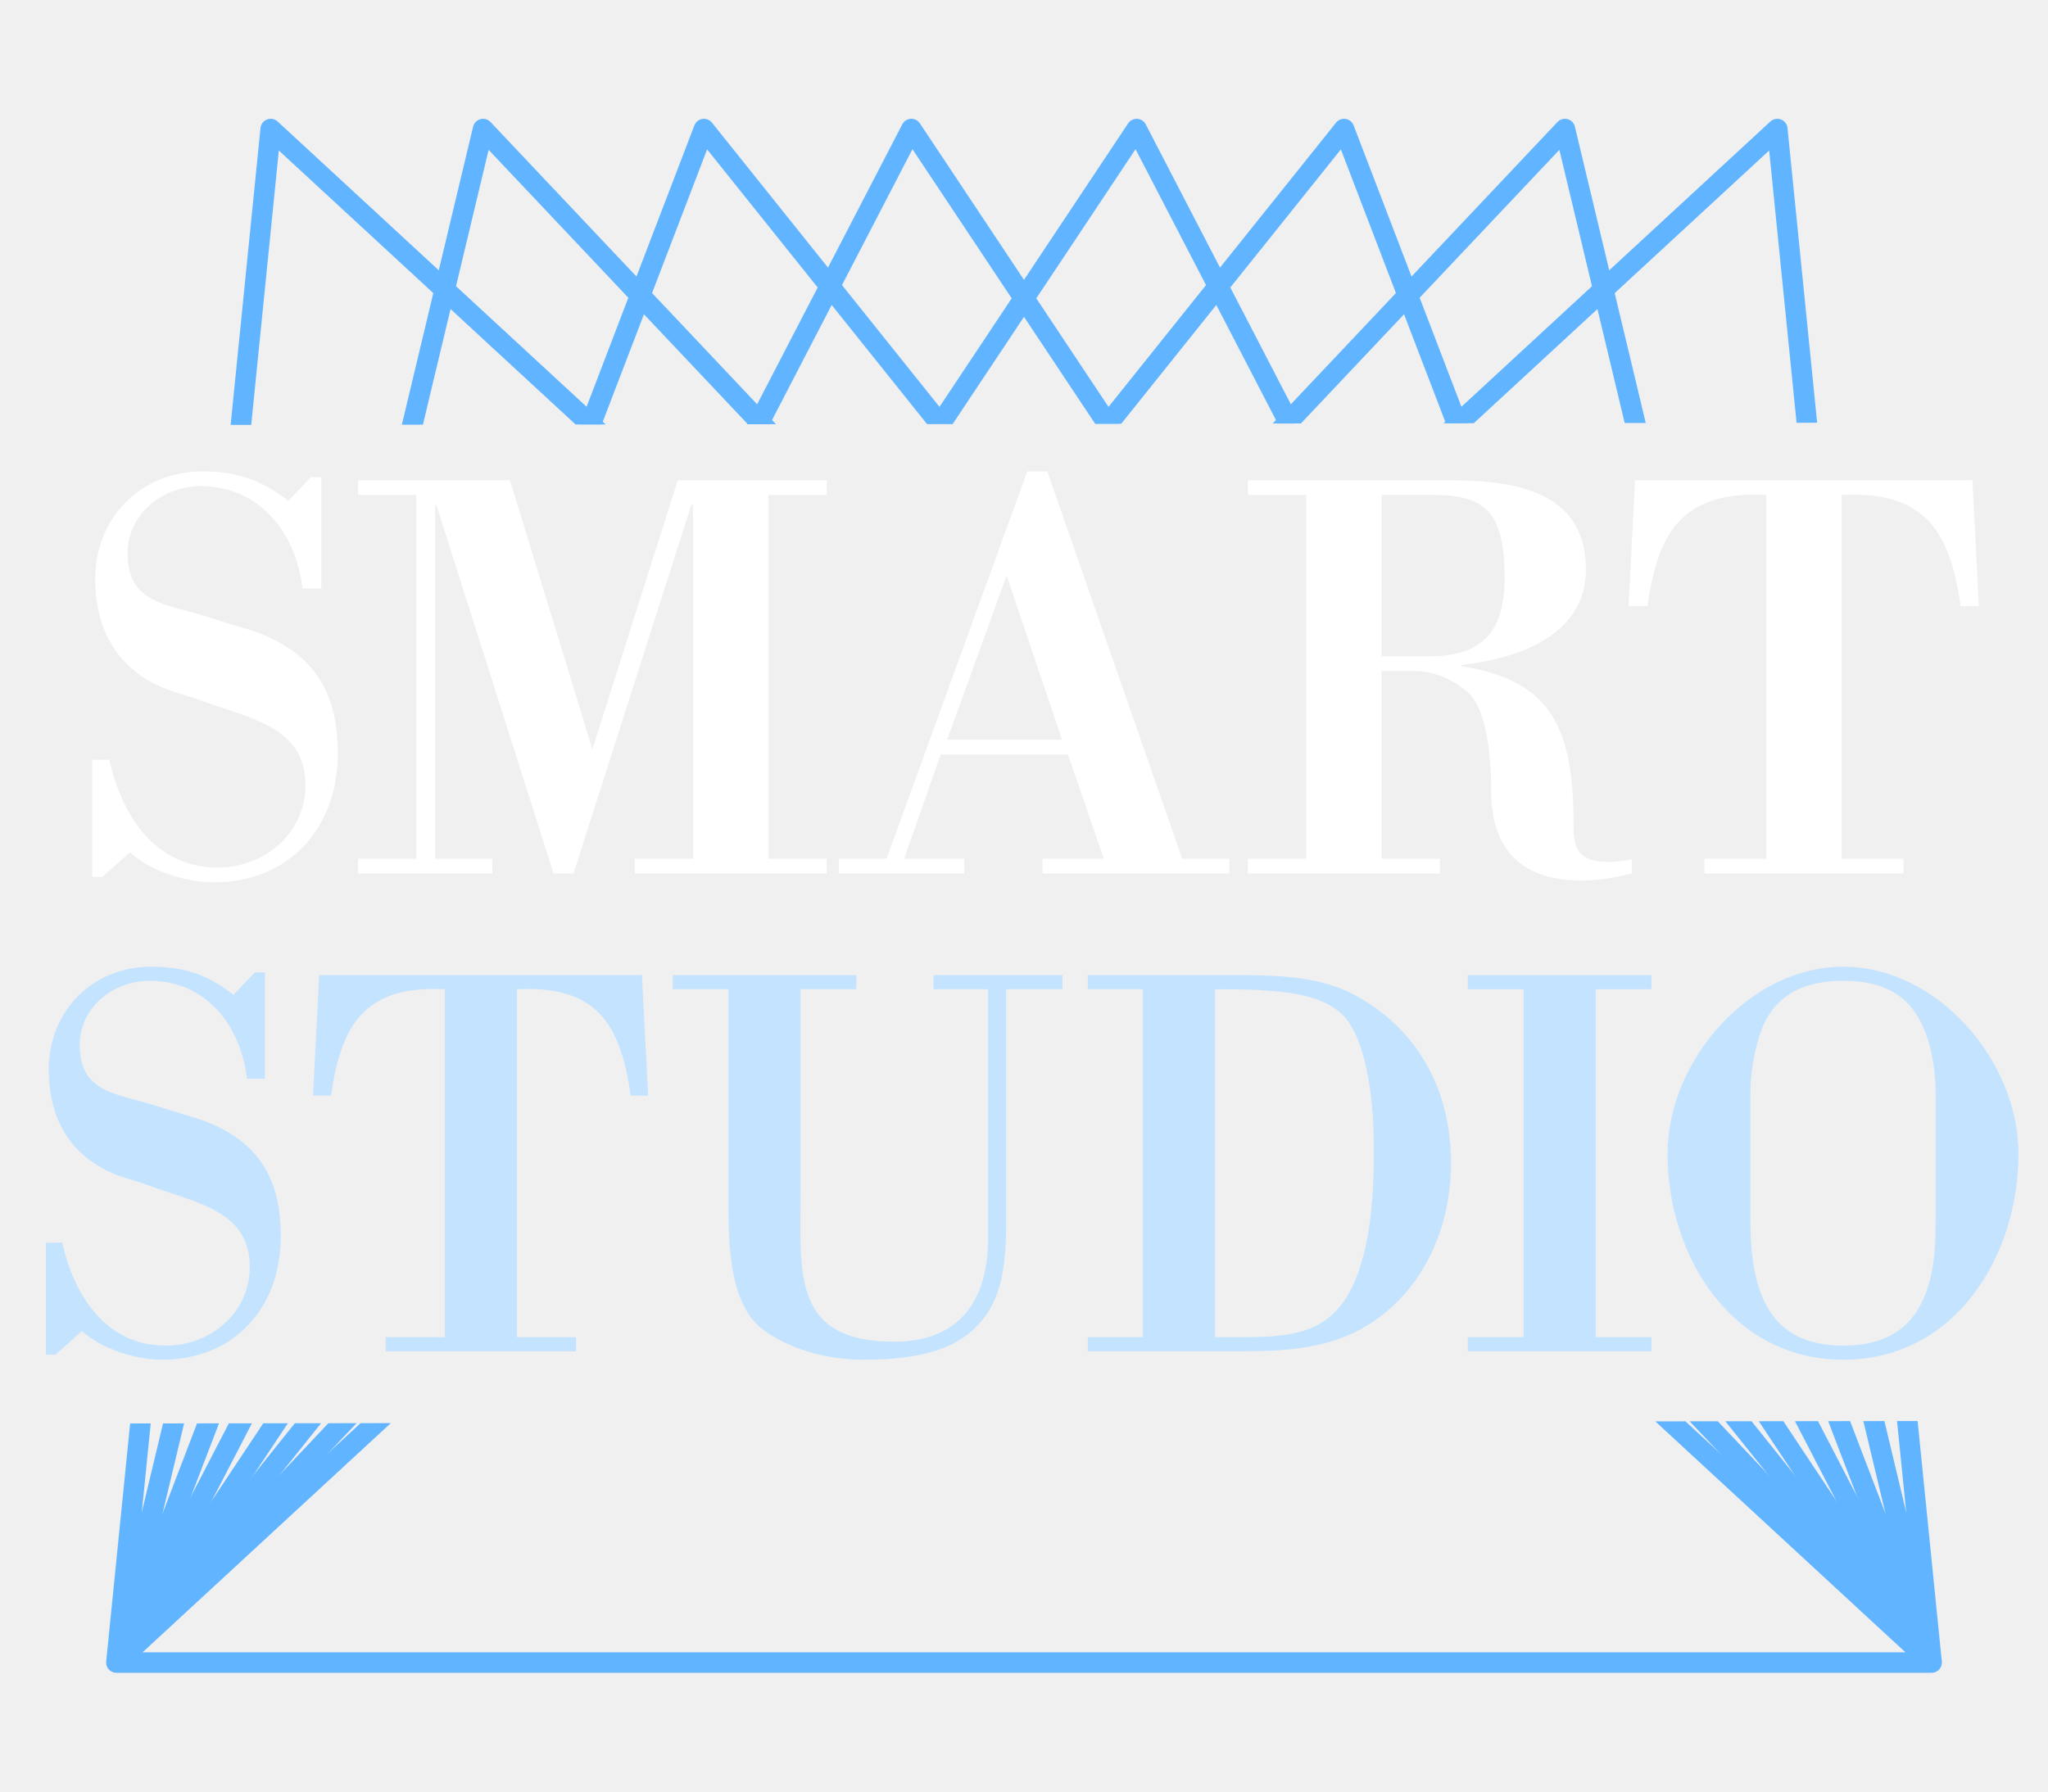
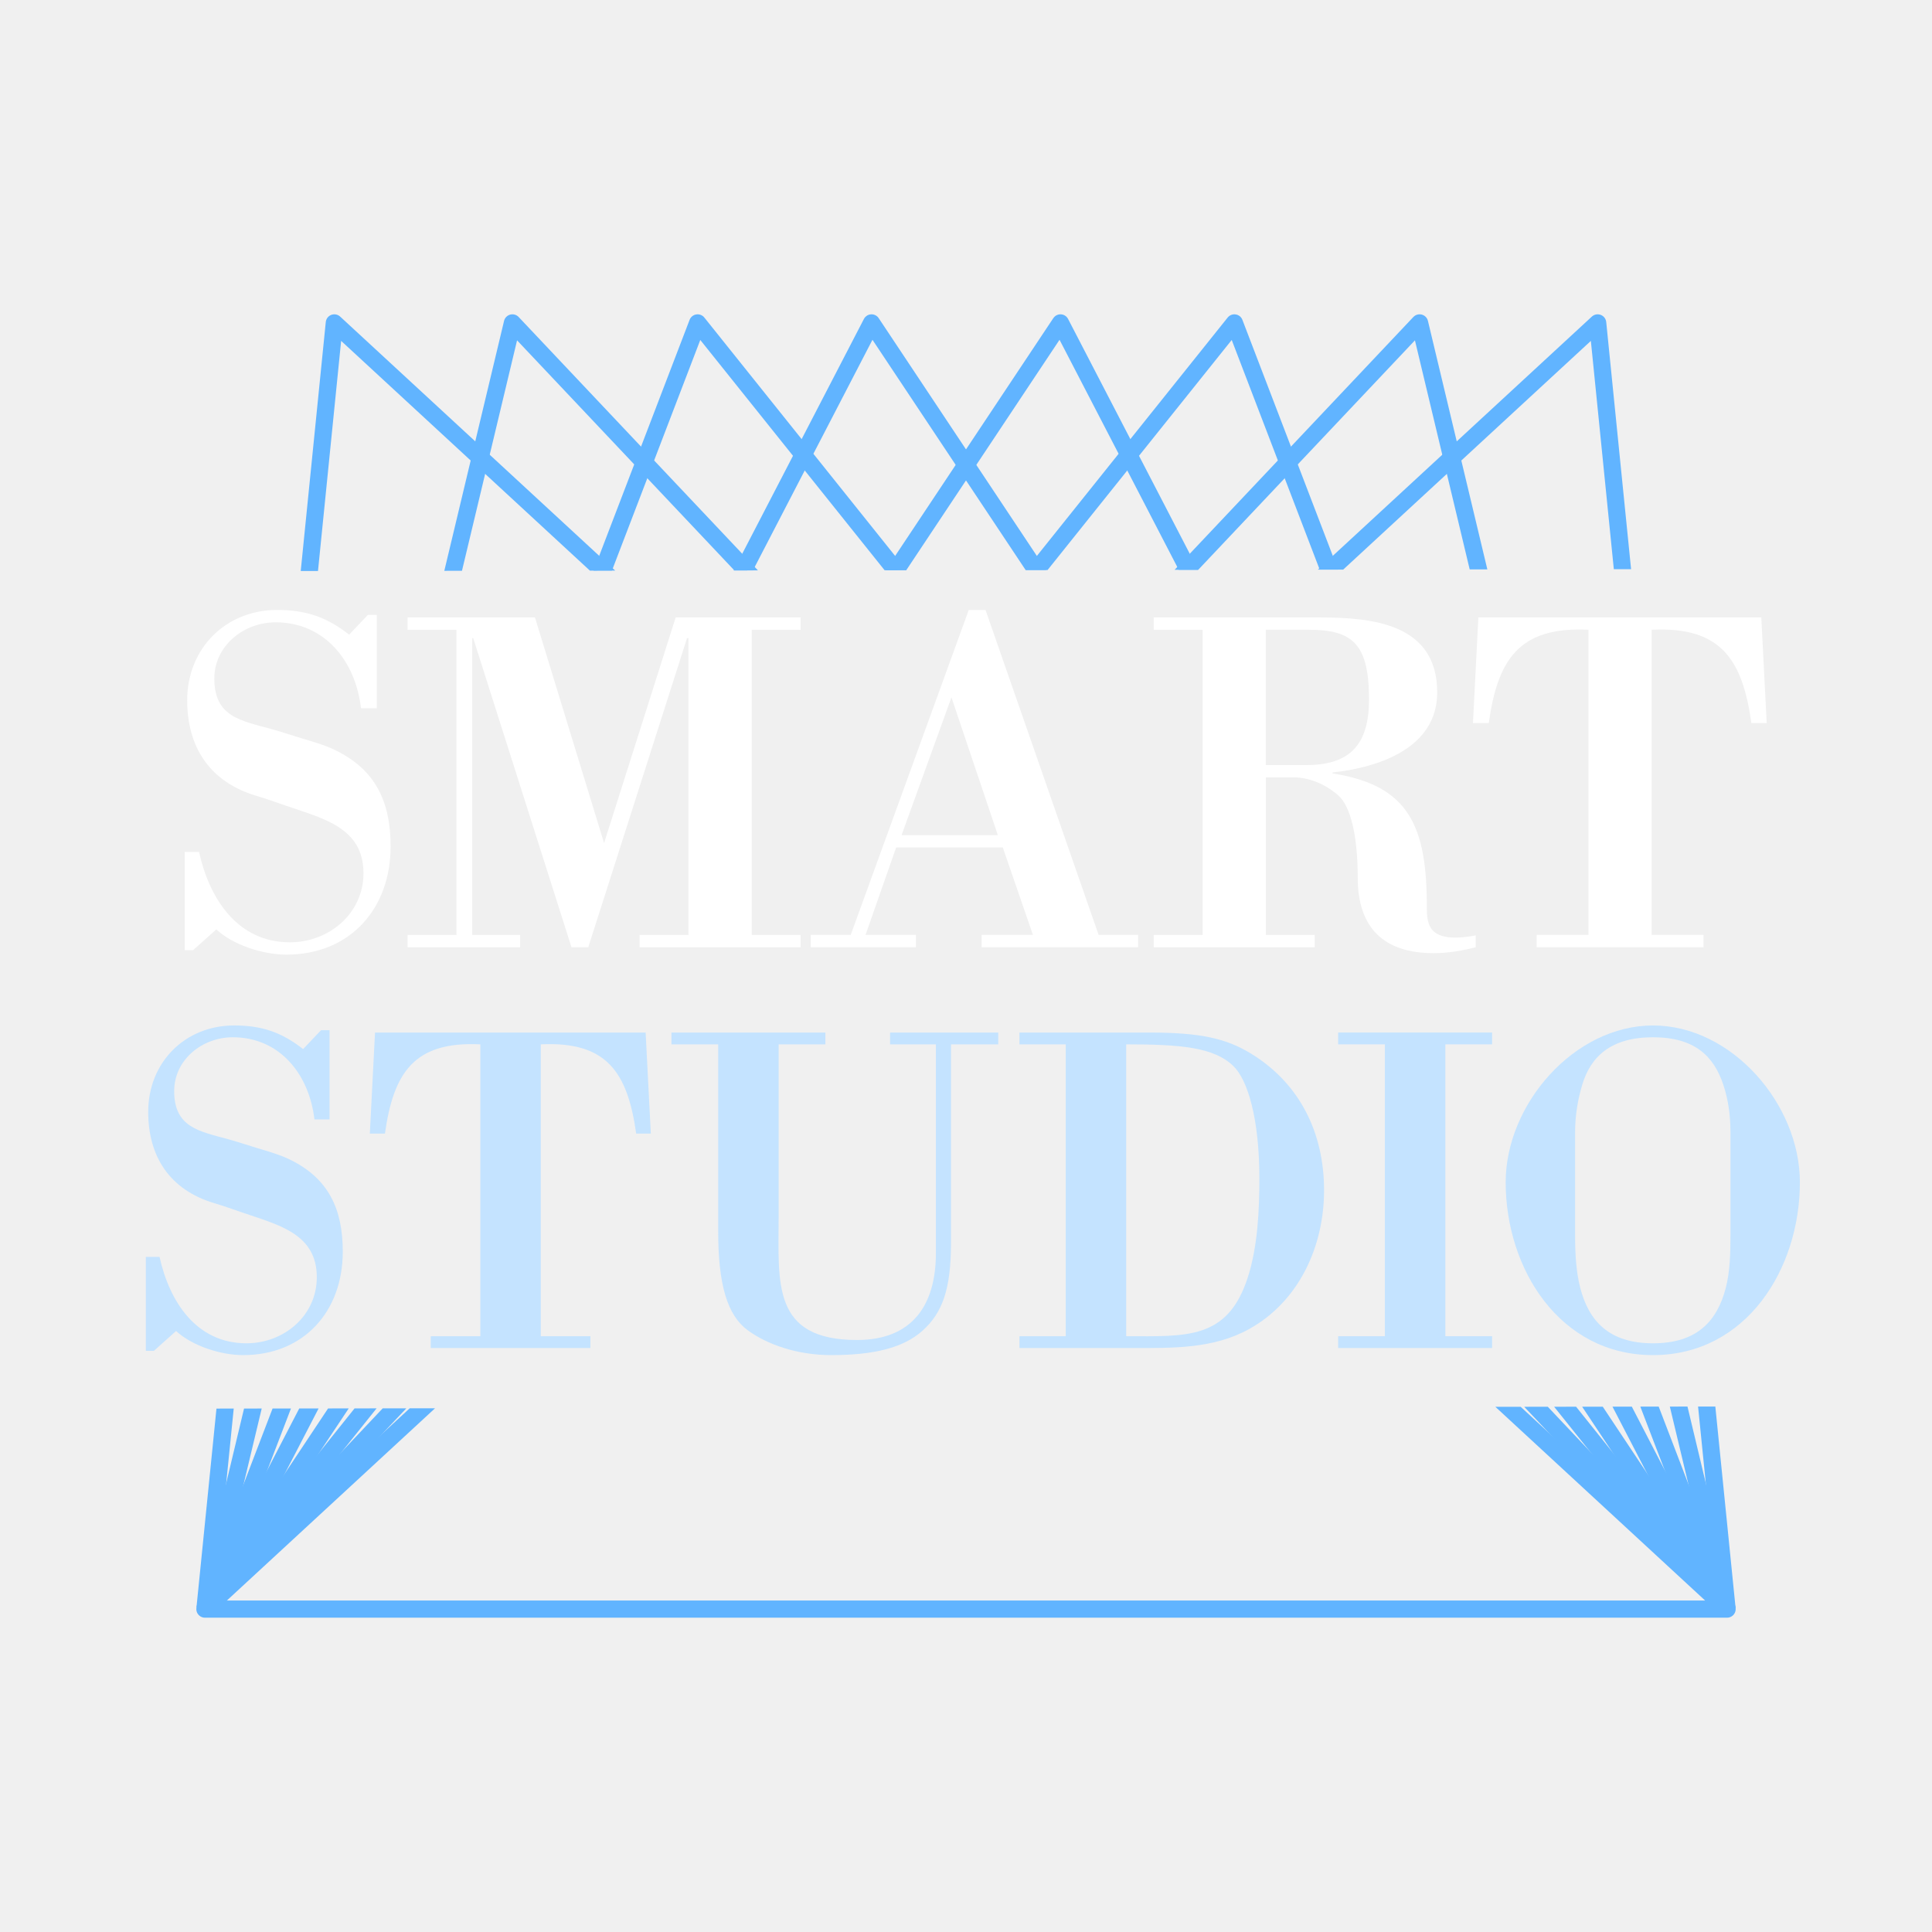
- <svg xmlns="http://www.w3.org/2000/svg" id="uuid-ed54242e-8d48-40c7-9f7c-f0d36f5ea48f" width="400" height="350" viewBox="0 0 400 350">
+ <svg xmlns="http://www.w3.org/2000/svg" id="uuid-1b8b880d-71a1-49a7-b57e-67366bdc7ed3" width="450" height="450" viewBox="0 0 450 450">
  <defs>
-     <clipPath id="uuid-21141b8b-5b7e-4e01-b08b-c02a02510238">
-       <path d="m0,347.92h400V2.08H0m393.28,275.5l-384.31.53V83.06l386.36-.53-2.04,195.06Z" style="fill:none; stroke-width:0px;" />
+     <clipPath id="uuid-eba54b7b-aca5-4bd2-9c58-7ccbc9d76e1f">
+       <path d="m25,397.92h400V52.08H25m393.28,275.5l-384.31.53v-195.06l386.36-.53-2.04,195.06Z" style="fill:none; stroke-width:0px;" />
    </clipPath>
  </defs>
-   <path d="m10.84,264.64h-1.87v-21.89h3.19c2.31,10.45,8.58,20.13,20.24,20.13,8.69,0,16.39-6.38,16.39-15.4,0-10.23-9.13-12.21-17.38-15.07-2.2-.77-4.4-1.54-6.6-2.2-10.23-3.08-15.29-10.78-15.29-21.23,0-11.55,8.58-20.13,20.02-20.13,6.38,0,11,1.54,16.06,5.5l4.18-4.4h1.98v20.79h-3.52c-1.21-10.45-8.03-19.14-19.03-19.14-7.04,0-13.64,5.17-13.64,12.54,0,8.47,5.83,9.35,12.65,11.22,2.75.77,4.95,1.54,6.82,2.09,2.2.66,4.95,1.43,7.26,2.53,9.24,4.4,12.54,11.66,12.54,21.56,0,13.86-9.02,24.09-23.21,24.09-5.17,0-11.77-2.09-15.62-5.61l-5.17,4.62Z" style="fill:#c4e3ff; stroke-width:0px;" />
-   <path d="m75.33,263.98v-2.75h11.55v-67.98c-15.51-.77-20.24,6.71-22.22,20.79h-3.52l1.21-23.54h63.03l1.21,23.54h-3.41c-1.98-14.08-6.71-21.56-22.22-20.79v67.98h11.55v2.75h-37.18Z" style="fill:#c4e3ff; stroke-width:0px;" />
-   <path d="m207.51,190.5v2.75h-11v46.2c0,11-2.09,16.39-6.6,20.46-4.51,4.07-11.44,5.72-21.34,5.72-7.81,0-14.85-2.42-19.47-5.83-4.73-3.52-6.82-10.67-6.82-22.99v-43.56h-10.89v-2.75h35.86v2.75h-10.89v40.26c0,15.29-1.65,28.6,18.26,28.6,12.87,0,18.37-8.14,18.37-20.24v-48.62h-10.67v-2.75h25.19Z" style="fill:#c4e3ff; stroke-width:0px;" />
-   <path d="m212.45,190.5h30.25c12.1,0,18.04,1.43,23.76,4.95,11.44,7.04,16.94,18.59,16.94,31.79s-5.94,25.96-17.49,32.34c-8.36,4.62-17.82,4.4-26.95,4.4h-26.51v-2.75h10.78v-67.98h-10.78v-2.75Zm24.86,70.73c13.97,0,23.54.88,28.27-13.53,2.42-7.37,2.75-16.17,2.75-23.21,0-14.08-2.75-22.99-6.05-26.18-4.51-4.4-12.32-5.06-24.97-5.06v67.98Z" style="fill:#c4e3ff; stroke-width:0px;" />
-   <path d="m311.65,261.23h10.89v2.75h-35.86v-2.75h10.89v-67.98h-10.89v-2.75h35.86v2.75h-10.89v67.98Z" style="fill:#c4e3ff; stroke-width:0px;" />
-   <path d="m325.7,225.37c0-18.15,15.95-36.52,34.32-36.52s34.21,18.37,34.21,36.52c0,20.13-12.43,40.26-34.21,40.26s-34.32-20.13-34.32-40.26Zm52.36-11.66c0-3.96-.55-7.7-1.65-11-2.2-6.71-6.71-11.11-16.39-11.11s-14.52,4.4-16.5,11.11c-.99,3.3-1.65,7.04-1.65,11v23.98c0,4.29.22,8.47,1.21,12.32,1.98,7.59,6.6,12.87,16.94,12.87s14.96-5.28,16.94-12.87c.99-3.85,1.1-8.03,1.1-12.32v-23.98Z" style="fill:#c4e3ff; stroke-width:0px;" />
-   <path d="m19.99,171.32h-1.96v-22.89h3.33c2.42,10.93,8.97,21.05,21.16,21.05,9.08,0,17.14-6.67,17.14-16.1,0-10.7-9.55-12.77-18.17-15.75-2.3-.81-4.6-1.61-6.9-2.3-10.7-3.22-15.99-11.27-15.99-22.2,0-12.07,8.97-21.04,20.93-21.04,6.67,0,11.5,1.61,16.79,5.75l4.37-4.6h2.07v21.74h-3.68c-1.26-10.93-8.4-20.01-19.9-20.01-7.36,0-14.26,5.4-14.26,13.11,0,8.86,6.09,9.78,13.23,11.73,2.88.81,5.17,1.61,7.13,2.18,2.3.69,5.18,1.5,7.59,2.65,9.66,4.6,13.11,12.19,13.11,22.54,0,14.49-9.43,25.19-24.27,25.19-5.41,0-12.31-2.19-16.33-5.87l-5.41,4.83Z" style="fill:#fff; stroke-width:0px;" />
-   <path d="m150.08,167.76h11.39v2.88h-37.49v-2.88h11.38v-69.12h-.34l-23,71.99h-3.91l-22.89-71.99h-.23v69.12h11.16v2.88h-26.22v-2.88h11.39v-71.07h-11.39v-2.88h29.67l16.1,52.56,16.68-52.56h29.1v2.88h-11.39v71.07Z" style="fill:#fff; stroke-width:0px;" />
-   <path d="m163.83,170.63v-2.88h9.32l27.49-75.67h3.91l26.34,75.67h9.2v2.88h-36.46v-2.88h11.96l-7.02-20.36h-24.84l-7.13,20.36h11.73v2.88h-24.5Zm21.16-26.11h22.43l-10.81-32.09-11.62,32.09Z" style="fill:#fff; stroke-width:0px;" />
-   <path d="m269.83,167.76h11.39v2.88h-37.49v-2.88h11.39v-71.07h-11.39v-2.88h38.53c12.54,0,27.49,1.5,27.49,17.48,0,13-13.69,17.48-24.38,18.63v.23c17.94,2.76,21.97,12.42,21.97,31.17,0,4.03.34,8.63,11.39,6.56v2.76c-3.22.8-6.44,1.38-9.78,1.38-11.62,0-17.71-5.87-17.71-17.6,0-9.54-1.61-16.68-4.6-19.21-3.22-2.76-6.9-4.14-10.47-4.14h-6.33v36.69Zm0-39.56h9.43c10.35,0,14.61-4.95,14.61-15.3,0-12.88-3.79-16.22-14.03-16.22h-10.01v31.51Z" style="fill:#fff; stroke-width:0px;" />
-   <path d="m332.91,170.63v-2.88h12.08v-71.07c-16.22-.8-21.16,7.02-23.23,21.74h-3.68l1.26-24.61h65.9l1.26,24.61h-3.57c-2.07-14.72-7.01-22.54-23.23-21.74v71.07h12.08v2.88h-38.87Z" style="fill:#fff; stroke-width:0px;" />
-   <g style="clip-path:url(#uuid-21141b8b-5b7e-4e01-b08b-c02a02510238);">
-     <polygon points="52.87 25.21 22.73 324.79 377.27 324.79 52.87 25.21" style="fill:none; stroke:#61b4ff; stroke-linejoin:round; stroke-width:4px;" />
-     <polyline points="22.73 324.79 347.13 25.21 377.27 324.79" style="fill:none; stroke:#61b4ff; stroke-linejoin:round; stroke-width:4px;" />
-     <polyline points="22.73 324.79 305.65 25.21 377.27 324.79" style="fill:none; stroke:#61b4ff; stroke-linejoin:round; stroke-width:4px;" />
-     <polyline points="377.27 324.79 94.35 25.21 22.73 324.79" style="fill:none; stroke:#61b4ff; stroke-linejoin:round; stroke-width:4px;" />
-     <polyline points="22.73 324.79 262.51 25.21 377.27 324.79" style="fill:none; stroke:#61b4ff; stroke-linejoin:round; stroke-width:4px;" />
-     <polyline points="377.27 324.79 137.49 25.21 22.73 324.79" style="fill:none; stroke:#61b4ff; stroke-linejoin:round; stroke-width:4px;" />
-     <polyline points="377.27 324.79 178 25.21 22.73 324.79" style="fill:none; stroke:#61b4ff; stroke-linejoin:round; stroke-width:4px;" />
-     <polyline points="22.73 324.79 222 25.21 377.27 324.79" style="fill:none; stroke:#61b4ff; stroke-linejoin:round; stroke-width:4px;" />
+   <path d="m35.84,314.64h-1.87v-21.89h3.19c2.31,10.45,8.58,20.13,20.24,20.13,8.69,0,16.39-6.38,16.39-15.4,0-10.23-9.13-12.21-17.38-15.07-2.2-.77-4.4-1.54-6.6-2.2-10.23-3.08-15.29-10.78-15.29-21.23,0-11.55,8.58-20.13,20.02-20.13,6.38,0,11,1.54,16.06,5.5l4.18-4.4h1.98v20.79h-3.52c-1.21-10.45-8.03-19.14-19.03-19.14-7.04,0-13.64,5.17-13.64,12.54,0,8.47,5.83,9.35,12.65,11.22,2.75.77,4.95,1.54,6.82,2.09,2.2.66,4.95,1.43,7.26,2.53,9.24,4.4,12.54,11.66,12.54,21.56,0,13.86-9.02,24.09-23.21,24.09-5.17,0-11.77-2.09-15.62-5.61l-5.17,4.62Z" style="fill:#c4e3ff; stroke-width:0px;" />
+   <path d="m100.33,313.98v-2.75h11.55v-67.98c-15.51-.77-20.24,6.71-22.22,20.79h-3.52l1.21-23.54h63.03l1.21,23.54h-3.41c-1.98-14.08-6.71-21.56-22.22-20.79v67.98h11.55v2.75h-37.18Z" style="fill:#c4e3ff; stroke-width:0px;" />
+   <path d="m232.51,240.5v2.75h-11v46.2c0,11-2.09,16.39-6.6,20.46-4.51,4.07-11.44,5.72-21.34,5.72-7.81,0-14.85-2.42-19.47-5.83-4.73-3.52-6.82-10.67-6.82-22.99v-43.56h-10.89v-2.75h35.86v2.75h-10.89v40.26c0,15.29-1.65,28.6,18.26,28.6,12.87,0,18.37-8.14,18.37-20.24v-48.62h-10.67v-2.75h25.19Z" style="fill:#c4e3ff; stroke-width:0px;" />
+   <path d="m237.45,240.5h30.25c12.1,0,18.04,1.43,23.76,4.95,11.44,7.04,16.94,18.59,16.94,31.79s-5.94,25.96-17.49,32.34c-8.36,4.62-17.82,4.4-26.95,4.4h-26.51v-2.75h10.78v-67.98h-10.78v-2.75Zm24.86,70.73c13.97,0,23.54.88,28.27-13.53,2.42-7.37,2.75-16.17,2.75-23.21,0-14.08-2.75-22.99-6.05-26.18-4.51-4.4-12.32-5.06-24.97-5.06v67.98Z" style="fill:#c4e3ff; stroke-width:0px;" />
+   <path d="m336.65,311.23h10.89v2.75h-35.86v-2.75h10.89v-67.98h-10.89v-2.75h35.86v2.75h-10.89v67.98Z" style="fill:#c4e3ff; stroke-width:0px;" />
+   <path d="m350.7,275.37c0-18.15,15.95-36.52,34.32-36.52s34.21,18.37,34.21,36.52c0,20.13-12.43,40.26-34.21,40.26s-34.32-20.13-34.32-40.26Zm52.36-11.66c0-3.96-.55-7.7-1.65-11-2.2-6.71-6.71-11.11-16.39-11.11s-14.52,4.4-16.5,11.11c-.99,3.3-1.65,7.04-1.65,11v23.98c0,4.29.22,8.47,1.21,12.32,1.98,7.59,6.6,12.87,16.94,12.87s14.96-5.28,16.94-12.87c.99-3.85,1.1-8.03,1.1-12.32v-23.98Z" style="fill:#c4e3ff; stroke-width:0px;" />
+   <path d="m44.99,221.32h-1.96v-22.89h3.33c2.42,10.93,8.97,21.05,21.16,21.05,9.08,0,17.14-6.67,17.14-16.1,0-10.7-9.55-12.77-18.17-15.76-2.3-.8-4.6-1.61-6.9-2.3-10.7-3.22-15.99-11.27-15.99-22.2,0-12.08,8.97-21.05,20.93-21.05,6.67,0,11.5,1.61,16.79,5.75l4.37-4.6h2.07v21.74h-3.68c-1.26-10.93-8.4-20.01-19.9-20.01-7.36,0-14.26,5.41-14.26,13.11,0,8.86,6.09,9.78,13.23,11.73,2.88.8,5.17,1.61,7.13,2.19,2.3.69,5.18,1.49,7.59,2.64,9.66,4.6,13.11,12.19,13.11,22.54,0,14.49-9.43,25.19-24.27,25.19-5.41,0-12.31-2.18-16.33-5.87l-5.41,4.83Z" style="fill:#fff; stroke-width:0px;" />
+   <path d="m175.08,217.76h11.39v2.88h-37.49v-2.88h11.38v-69.12h-.34l-23,71.99h-3.91l-22.89-71.99h-.23v69.12h11.16v2.88h-26.22v-2.88h11.39v-71.07h-11.39v-2.88h29.67l16.1,52.56,16.68-52.56h29.1v2.88h-11.39v71.07Z" style="fill:#fff; stroke-width:0px;" />
+   <path d="m188.83,220.63v-2.88h9.32l27.49-75.67h3.91l26.34,75.67h9.2v2.88h-36.46v-2.88h11.96l-7.02-20.36h-24.84l-7.13,20.36h11.73v2.88h-24.5Zm21.16-26.11h22.43l-10.81-32.09-11.62,32.09Z" style="fill:#fff; stroke-width:0px;" />
+   <path d="m294.83,217.76h11.39v2.88h-37.49v-2.88h11.39v-71.07h-11.39v-2.88h38.53c12.54,0,27.49,1.5,27.49,17.48,0,13-13.69,17.48-24.38,18.63v.23c17.94,2.76,21.97,12.42,21.97,31.17,0,4.03.34,8.62,11.39,6.55v2.76c-3.22.81-6.44,1.38-9.78,1.38-11.62,0-17.71-5.87-17.71-17.6,0-9.55-1.61-16.68-4.6-19.21-3.22-2.76-6.9-4.14-10.47-4.14h-6.33v36.69Zm0-39.56h9.43c10.35,0,14.61-4.95,14.61-15.3,0-12.88-3.79-16.22-14.03-16.22h-10.01v31.51Z" style="fill:#fff; stroke-width:0px;" />
+   <path d="m357.91,220.63v-2.88h12.08v-71.07c-16.22-.8-21.16,7.02-23.23,21.74h-3.68l1.26-24.61h65.9l1.26,24.61h-3.57c-2.07-14.72-7.01-22.54-23.23-21.74v71.07h12.08v2.88h-38.87Z" style="fill:#fff; stroke-width:0px;" />
+   <g style="clip-path:url(#uuid-eba54b7b-aca5-4bd2-9c58-7ccbc9d76e1f);">
+     <polygon points="77.87 75.21 47.73 374.79 402.27 374.79 77.87 75.21" style="fill:none; stroke:#61b4ff; stroke-linejoin:round; stroke-width:4px;" />
+     <polyline points="47.73 374.79 372.13 75.21 402.27 374.79" style="fill:none; stroke:#61b4ff; stroke-linejoin:round; stroke-width:4px;" />
+     <polyline points="47.73 374.79 330.65 75.21 402.27 374.79" style="fill:none; stroke:#61b4ff; stroke-linejoin:round; stroke-width:4px;" />
+     <polyline points="402.27 374.79 119.35 75.21 47.73 374.79" style="fill:none; stroke:#61b4ff; stroke-linejoin:round; stroke-width:4px;" />
+     <polyline points="47.73 374.79 287.51 75.21 402.27 374.79" style="fill:none; stroke:#61b4ff; stroke-linejoin:round; stroke-width:4px;" />
+     <polyline points="402.27 374.79 162.49 75.21 47.73 374.79" style="fill:none; stroke:#61b4ff; stroke-linejoin:round; stroke-width:4px;" />
+     <polyline points="402.27 374.79 203 75.21 47.73 374.79" style="fill:none; stroke:#61b4ff; stroke-linejoin:round; stroke-width:4px;" />
+     <polyline points="47.73 374.79 247 75.21 402.27 374.79" style="fill:none; stroke:#61b4ff; stroke-linejoin:round; stroke-width:4px;" />
  </g>
</svg>
